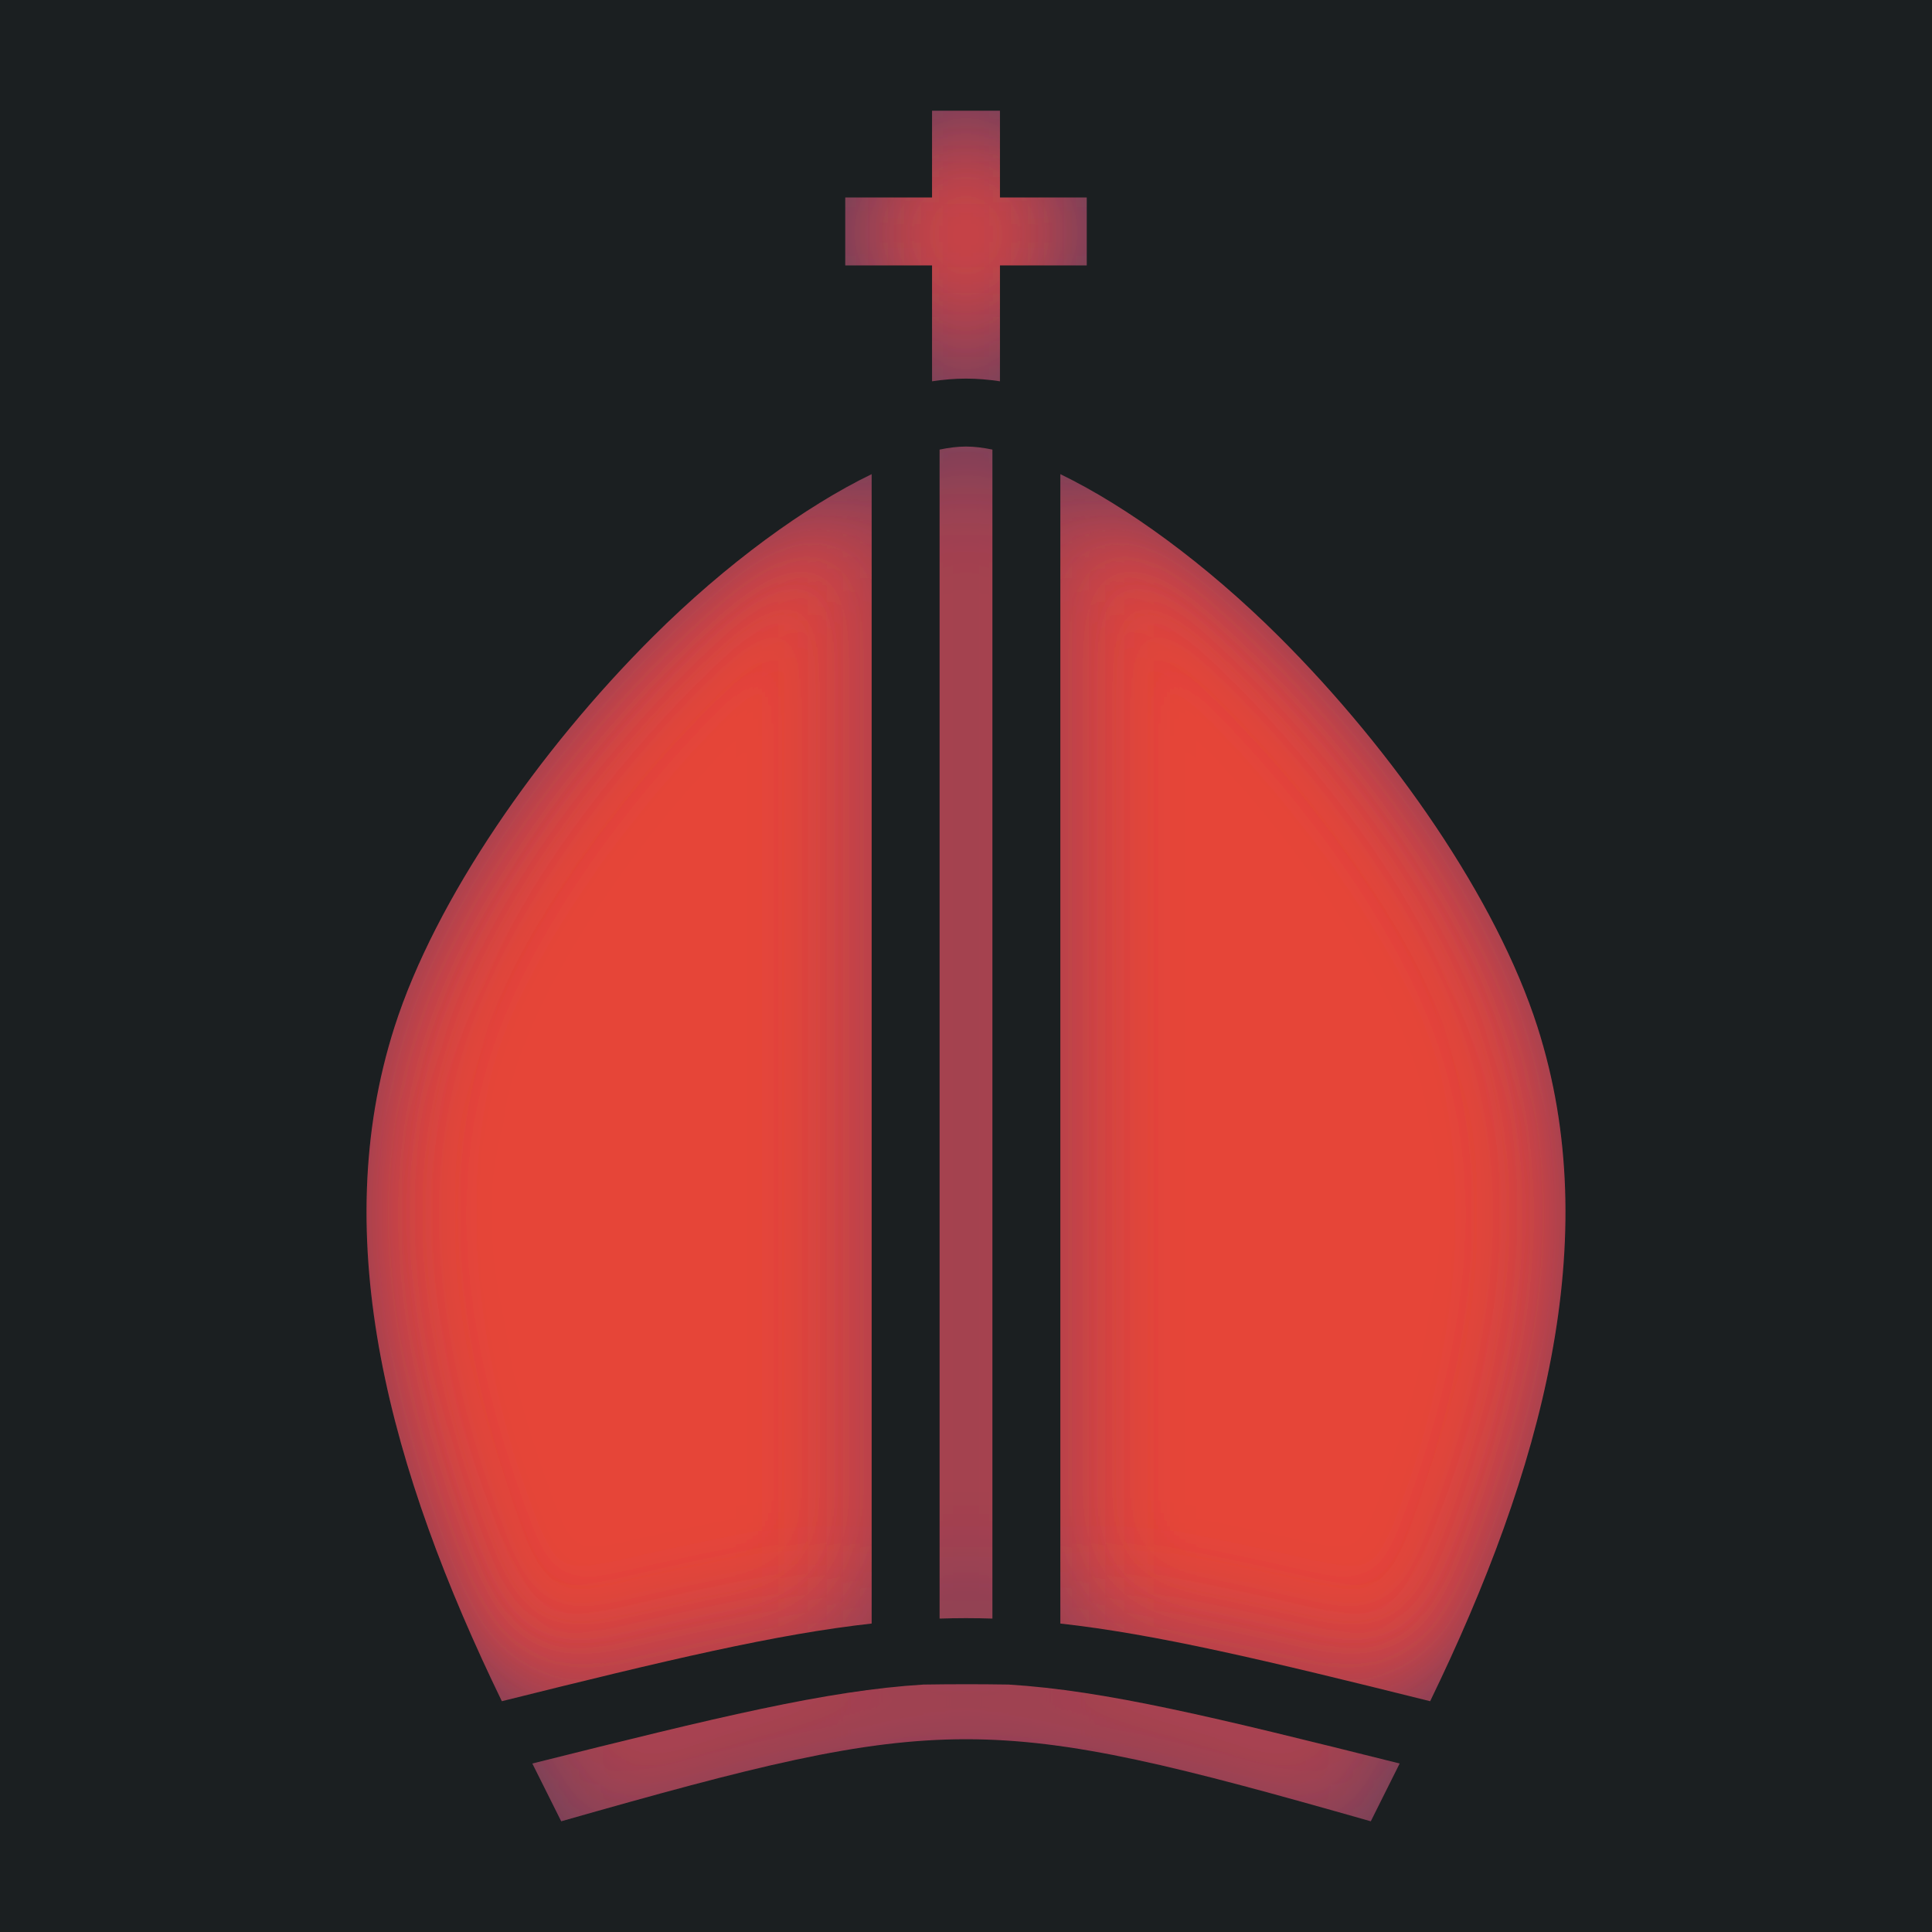
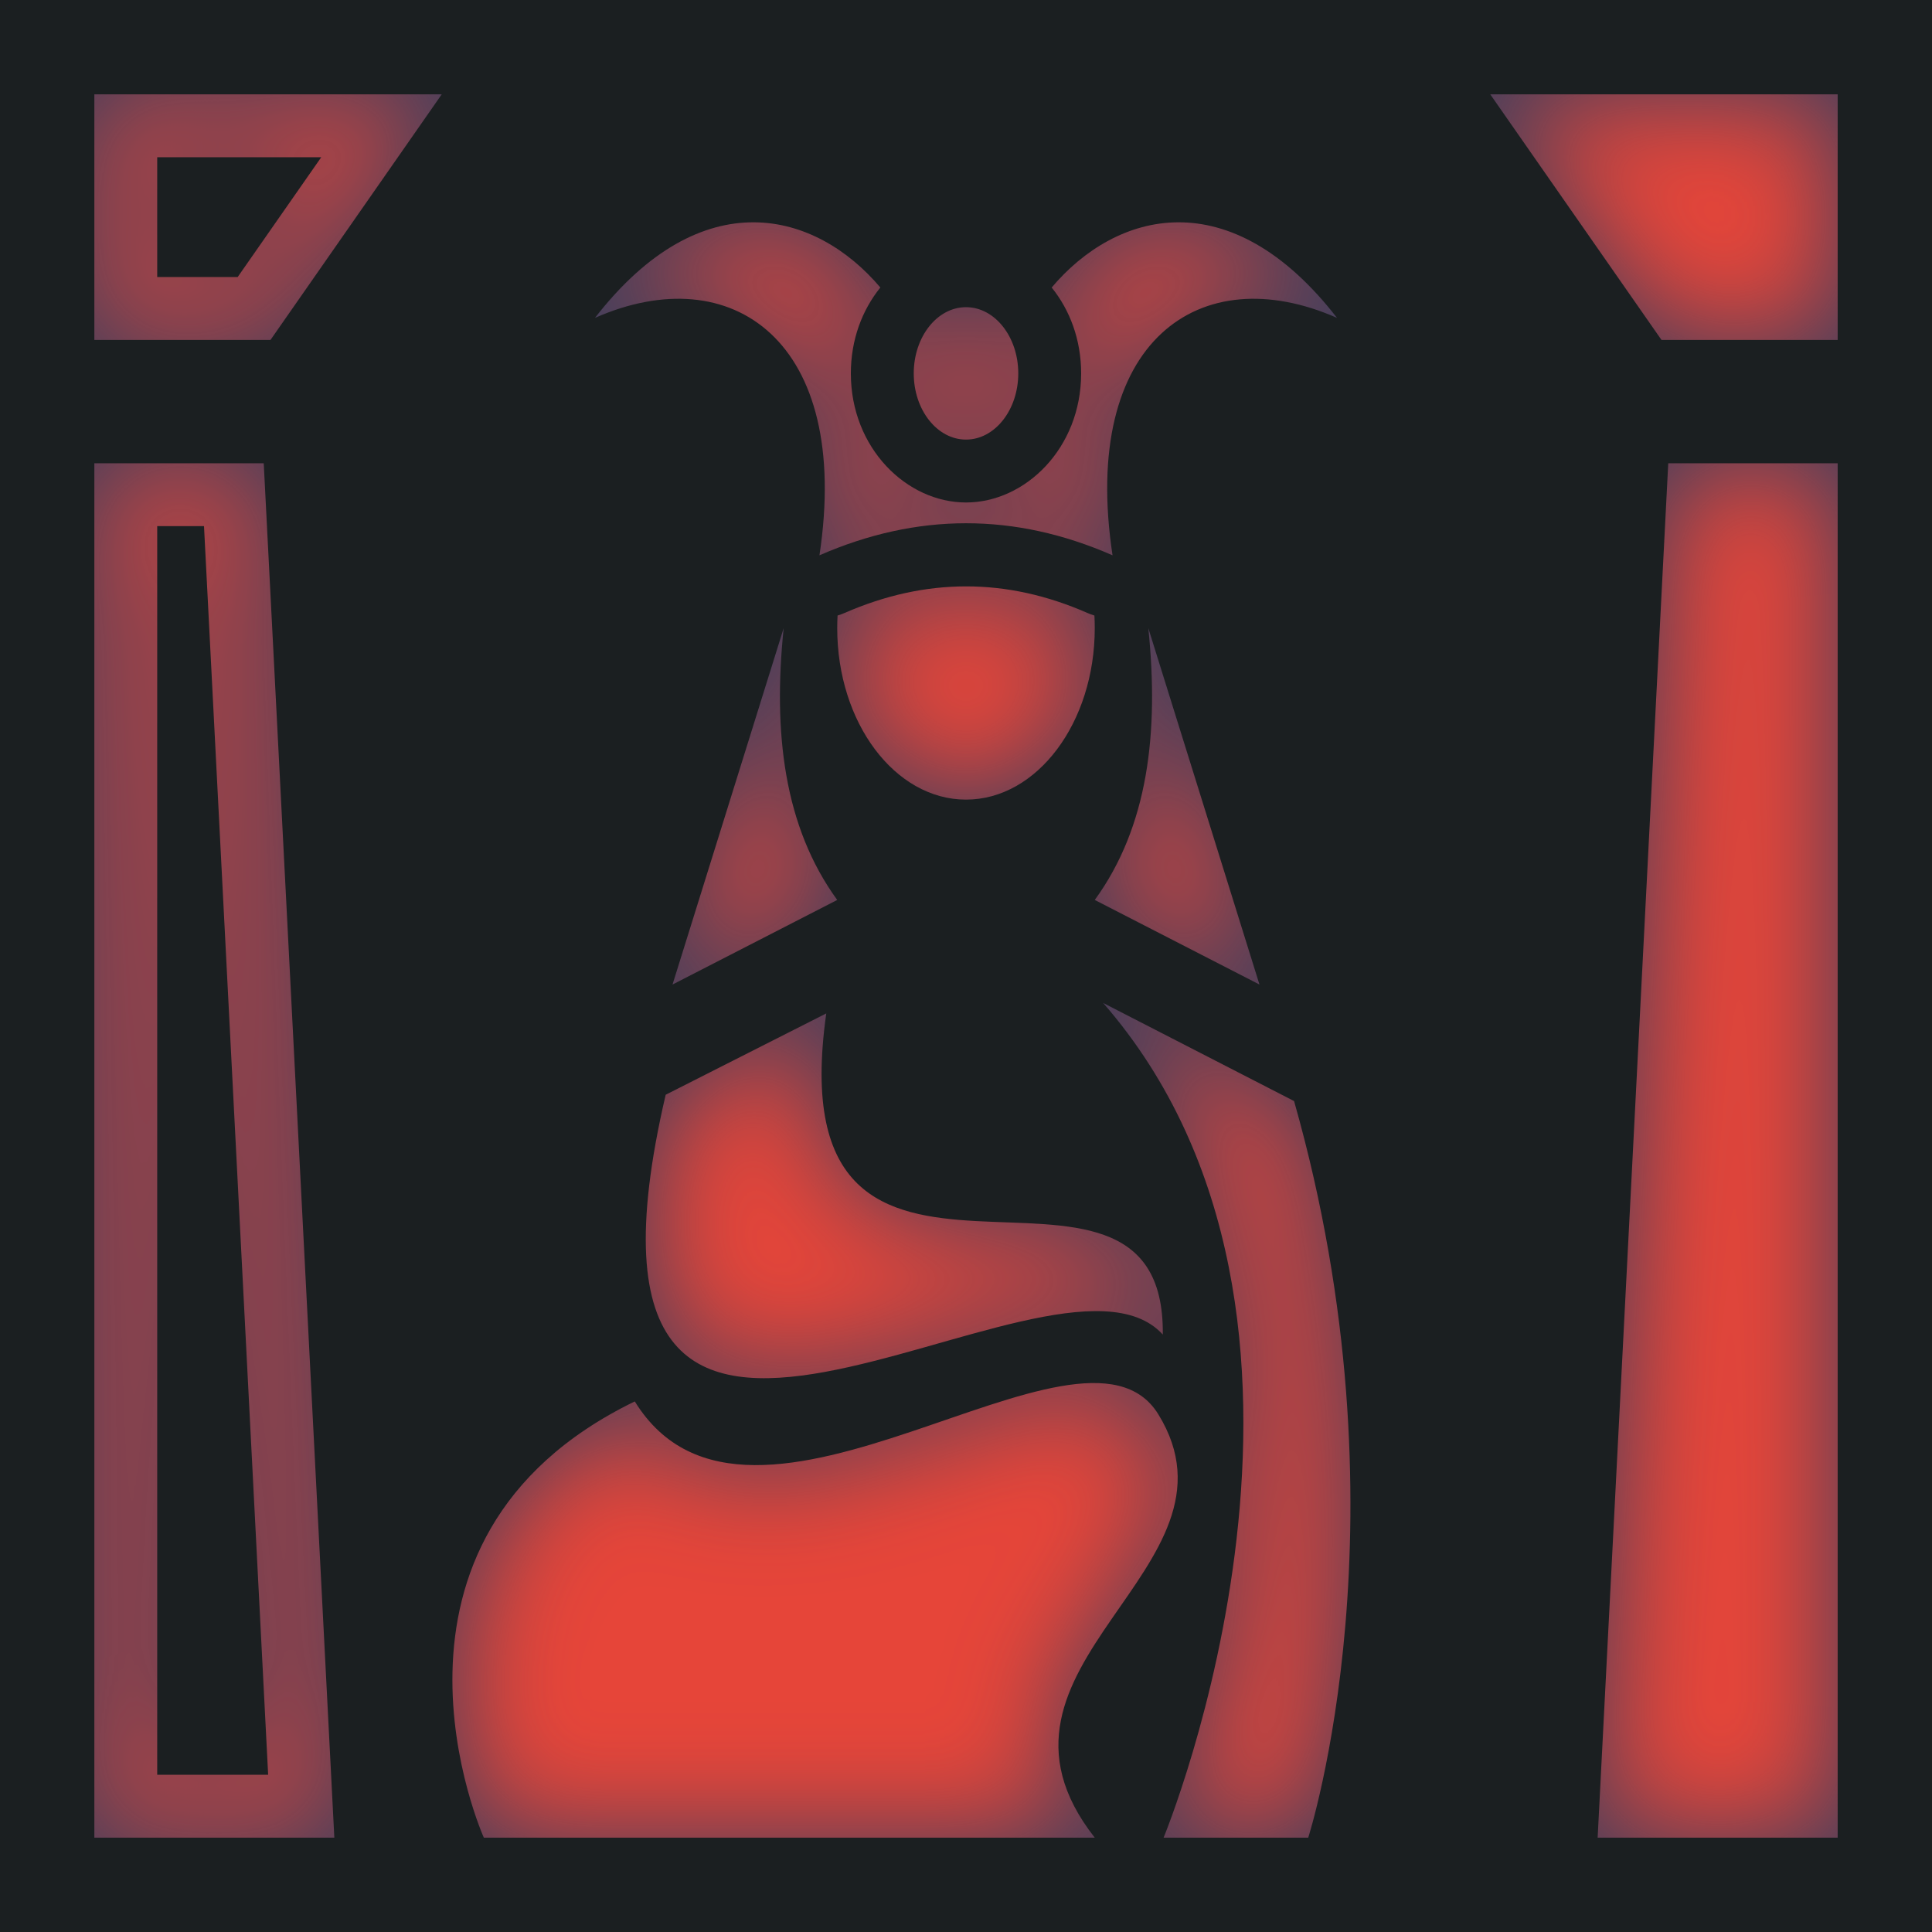
- <svg xmlns="http://www.w3.org/2000/svg" viewBox="0 0 512 512" style="height: 512px; width: 512px;">
-   <defs>
-     <filter id="shadow-1" height="300%" width="300%" x="-100%" y="-100%">
-       <feFlood flood-color="rgba(58, 63, 94, 1)" result="flood" />
-       <feComposite in="flood" in2="SourceGraphic" operator="out" result="composite" />
-       <feGaussianBlur in="composite" stdDeviation="15" result="blur" />
-       <feOffset dx="0" dy="0" result="offset" />
-       <feComposite in2="SourceGraphic" in="offset" operator="atop" />
+ <svg xmlns="http://www.w3.org/2000/svg" style="height: 512px; width: 512px;" viewBox="0 0 512 512" version="1.1" id="svg2">
+   <defs id="defs2">
+     <filter style="color-interpolation-filters:sRGB;" id="filter3" x="-0.078" y="-0.078" width="1.156" height="1.156">
+       <feFlood result="flood" in="SourceGraphic" flood-opacity="1" flood-color="rgb(58,63,94)" id="feFlood2" />
+       <feGaussianBlur result="blur" in="SourceGraphic" stdDeviation="15" id="feGaussianBlur2" />
+       <feOffset result="offset" in="blur" dx="0" dy="0" id="feOffset2" />
+       <feComposite result="comp1" operator="out" in="flood" in2="offset" id="feComposite2" />
+       <feComposite result="comp2" operator="atop" in="comp1" in2="SourceGraphic" id="feComposite3" />
    </filter>
  </defs>
-   <path d="M0 0h512v512H0z" fill="#1b1f21" fill-opacity="1" />
-   <g class="" transform="translate(0,0)" style="">
-     <path d="M247 29.337v23h-23v18h23v30.71c3.042-.46 6.046-.71 9-.71 2.954 0 5.958.25 9 .71v-30.71h23v-18h-23v-23h-18zm9 89c-2.13 0-4.48.282-7 .805v309.8c4.678-.154 9.322-.154 14 0v-309.8c-2.52-.523-4.87-.805-7-.805zm-25.002 7.318c-17.49 8.458-38.558 23.73-58.012 43.12-30.294 30.198-57.61 69.585-68.416 103.308-18.06 56.354-1.17 117.767 28.424 178.756 43.848-10.937 72.82-17.792 98.004-20.583V125.655zm50.004 0v304.602c25.183 2.79 54.156 9.646 98.004 20.582 29.595-60.99 46.483-122.403 28.424-178.757-10.807-33.723-38.122-73.11-68.416-103.307-19.454-19.39-40.523-34.663-58.012-43.12zM256 446.337c-3.78 0-7.558.033-11.324.09-25.686 1.59-54.423 8.623-103.608 20.922l7.657 15.313c101.827-28.995 112.723-28.995 214.55 0l7.657-15.314c-49.185-12.3-77.922-19.333-103.608-20.923-3.766-.057-7.545-.09-11.324-.09z" fill="#e64539" fill-opacity="1" filter="url(#shadow-1)" />
+   <path d="M0 0h512v512H0z" fill="#000" fill-opacity="1" id="path1" style="fill:#1b1f21" />
+   <g class="" style="fill:#e64539;filter:url(#filter3)" transform="translate(0,0)" id="g2">
+     <path d="M168.223 371.39c-75.49 36.68-40 115.61-40 115.61h161.9c-35.95-45.77 42.14-71.18 16.83-112.217-20.28-32.871-108.06 46.317-138.73-3.393zM88.603 487h-63.6V122.768h44.89zm203.75-221.2c72.93 83.761 16.01 221.2 16.01 221.2h38.33s27.51-85.24-3.75-195.206zM487.003 487h-63.61l18.71-364.232h44.9zM54.063 139.434h-12.4V470.33h29.4zm122.35 150.686c-33.49 143.59 102.17 31.092 131.74 63.547.72-63.167-102.87 11.353-89.18-85.102zm127.9-123.672 29.46 94.464-43.65-22.414c14.1-19.37 17.07-44.259 14.19-72.05zm-96.63 0-29.46 94.464 43.65-22.414c-14.09-19.37-17.06-44.259-14.19-72.05zm14.28-3.326c.63-.19 1.26-.418 1.87-.686 21.44-9.361 42.87-9.408 64.31-.01.62.272 1.25.504 1.89.696.06 1.098.09 2.207.09 3.326 0 25.089-15.29 45.458-34.12 45.458-18.84 0-34.13-20.369-34.13-45.458 0-1.119.03-2.228.09-3.326zm56.74-86.928c17.05-20.178 47.2-28.588 75.62 8.048-36.25-15.986-68.08 6.105-59.49 62.92-25.89-11.351-51.78-11.306-77.67 0 8.59-56.815-23.24-78.906-59.49-62.92 28.42-36.636 58.57-28.226 75.63-8.048-4.78 5.911-7.82 13.77-7.82 22.756 0 19.86 14.84 34.212 30.52 34.212s30.51-14.352 30.51-34.212c0-8.986-3.03-16.845-7.81-22.756zm-22.7 5.211c7.64 0 13.85 7.862 13.85 17.545 0 9.684-6.21 17.546-13.85 17.546-7.65 0-13.85-7.862-13.85-17.546 0-9.683 6.2-17.545 13.85-17.545zM117.063 25l-45.38 65.086h-46.68V25zm369.94 0v65.086h-46.69L394.933 25zM41.663 41.667V73.42h21.32l22.15-31.753z" fill="#fff" fill-opacity="1" id="path2" style="fill:#e64539" />
  </g>
</svg>
